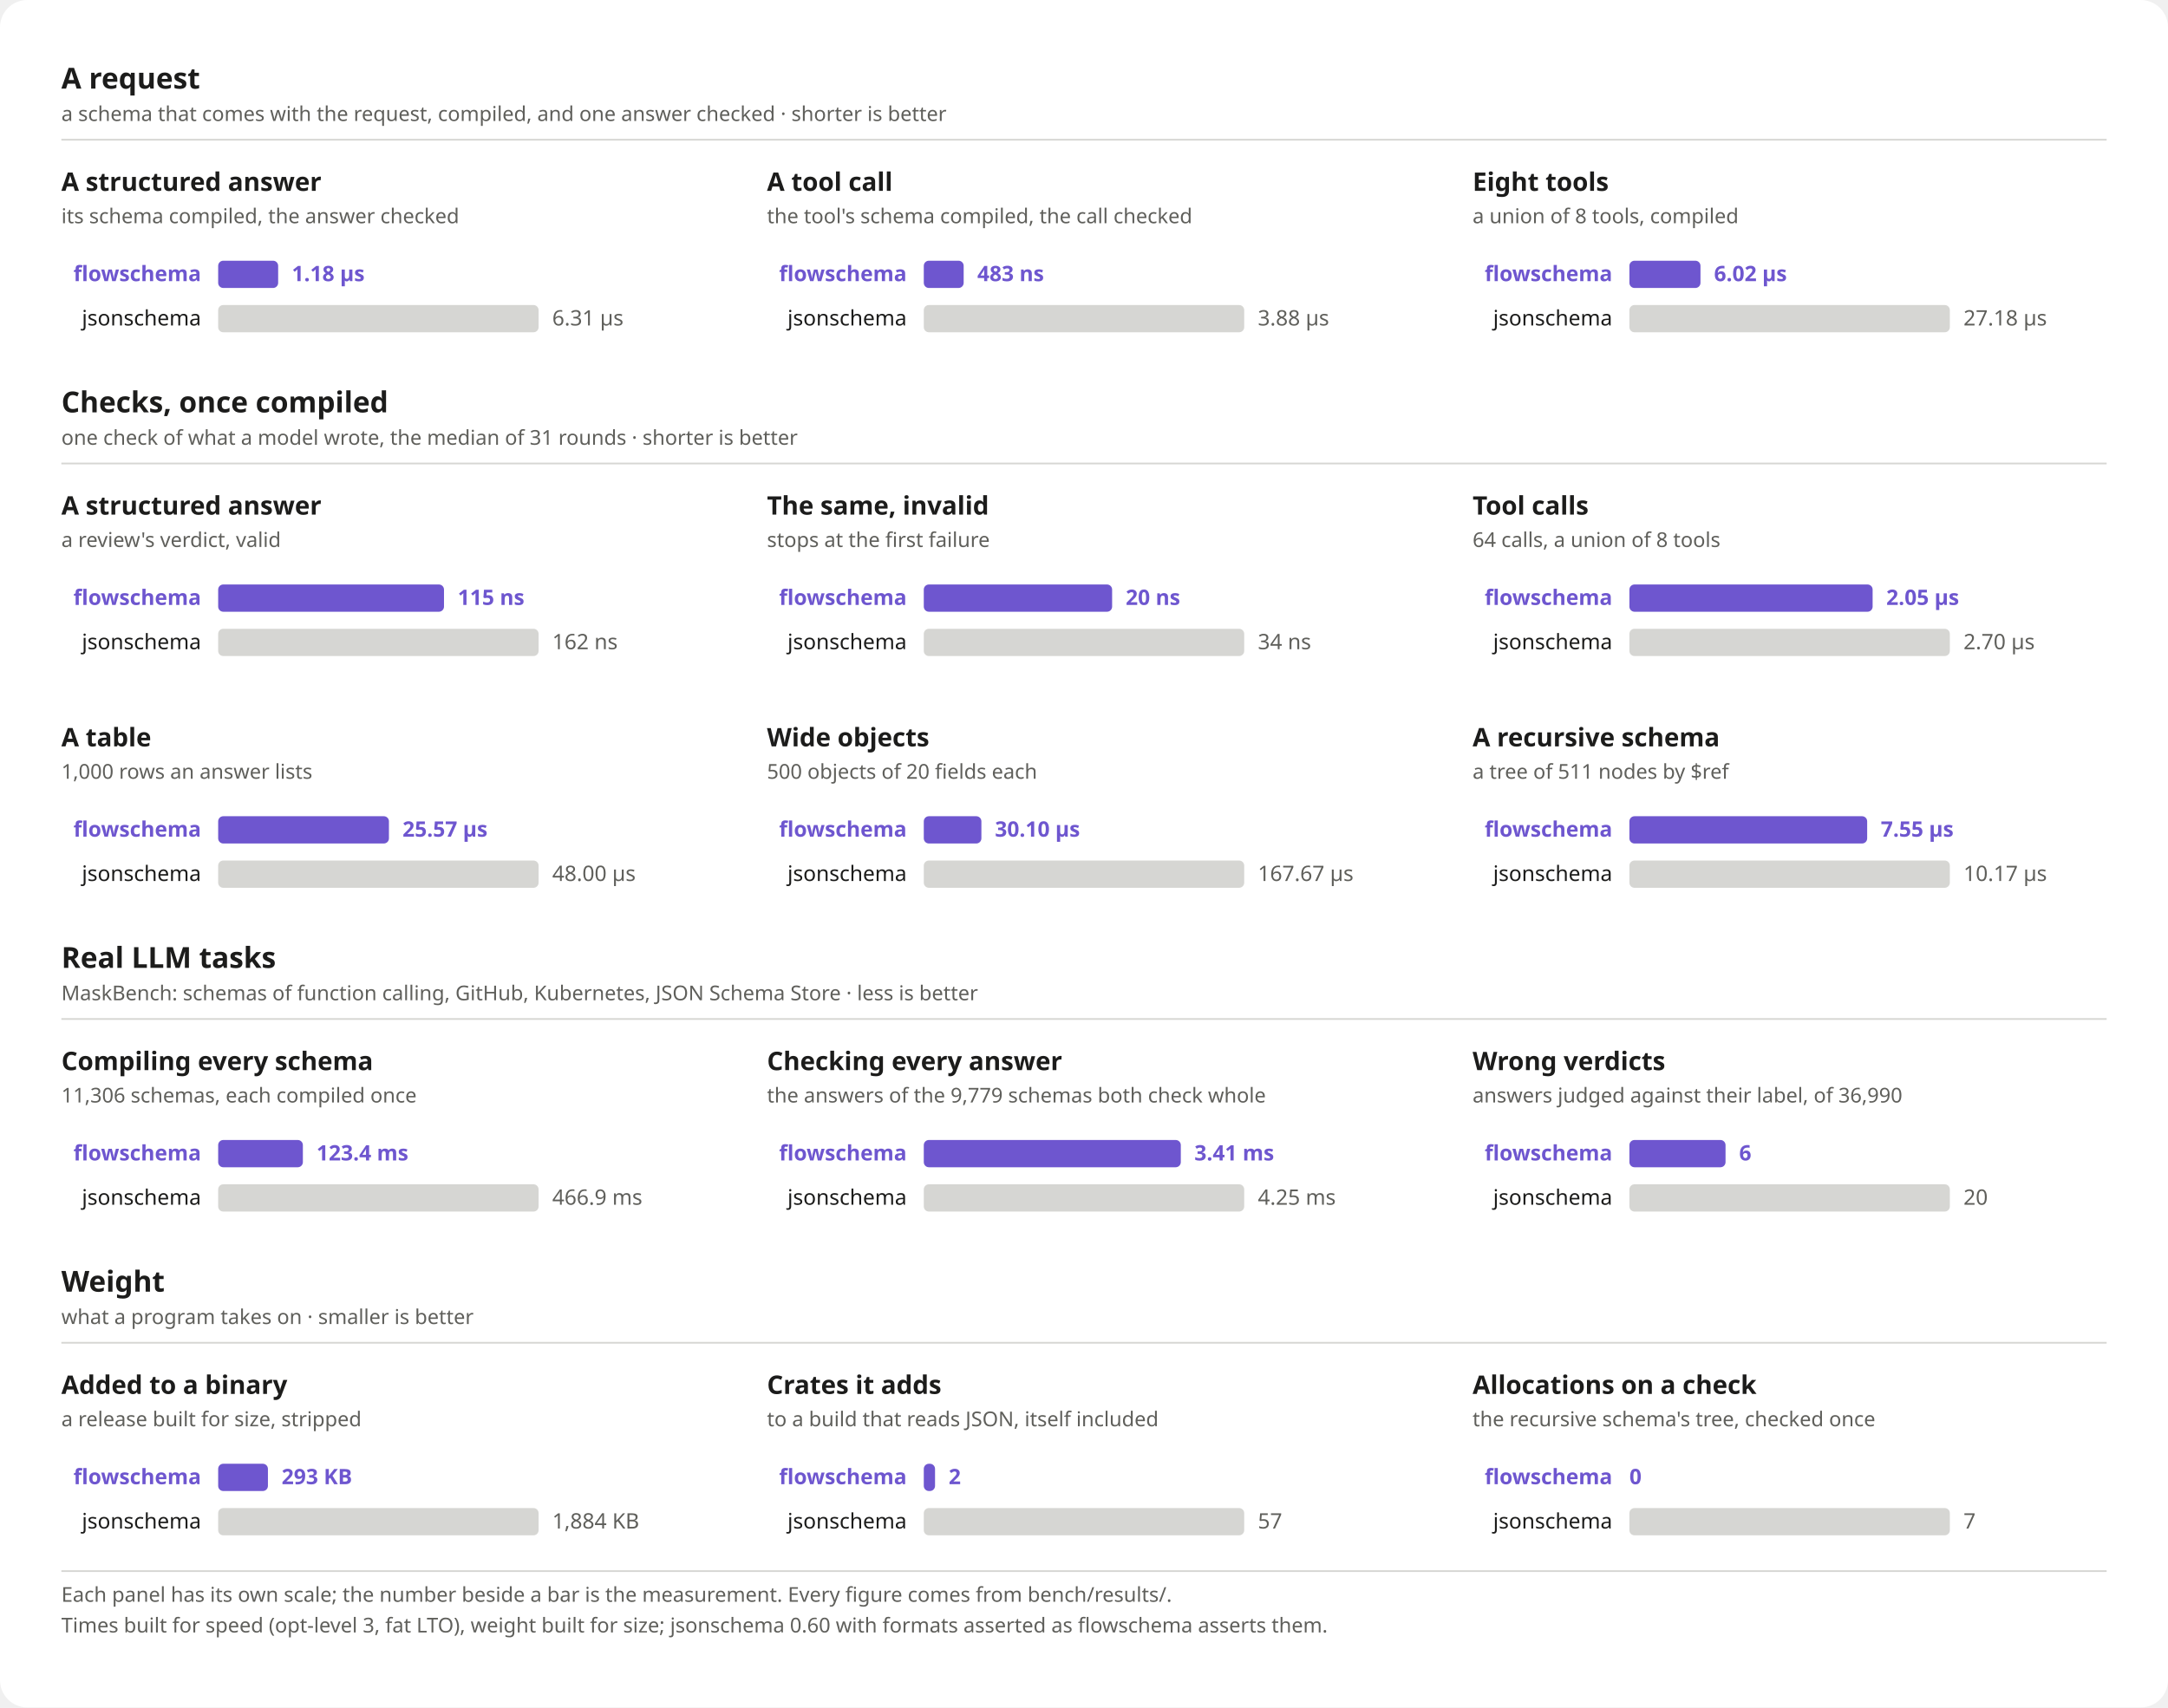
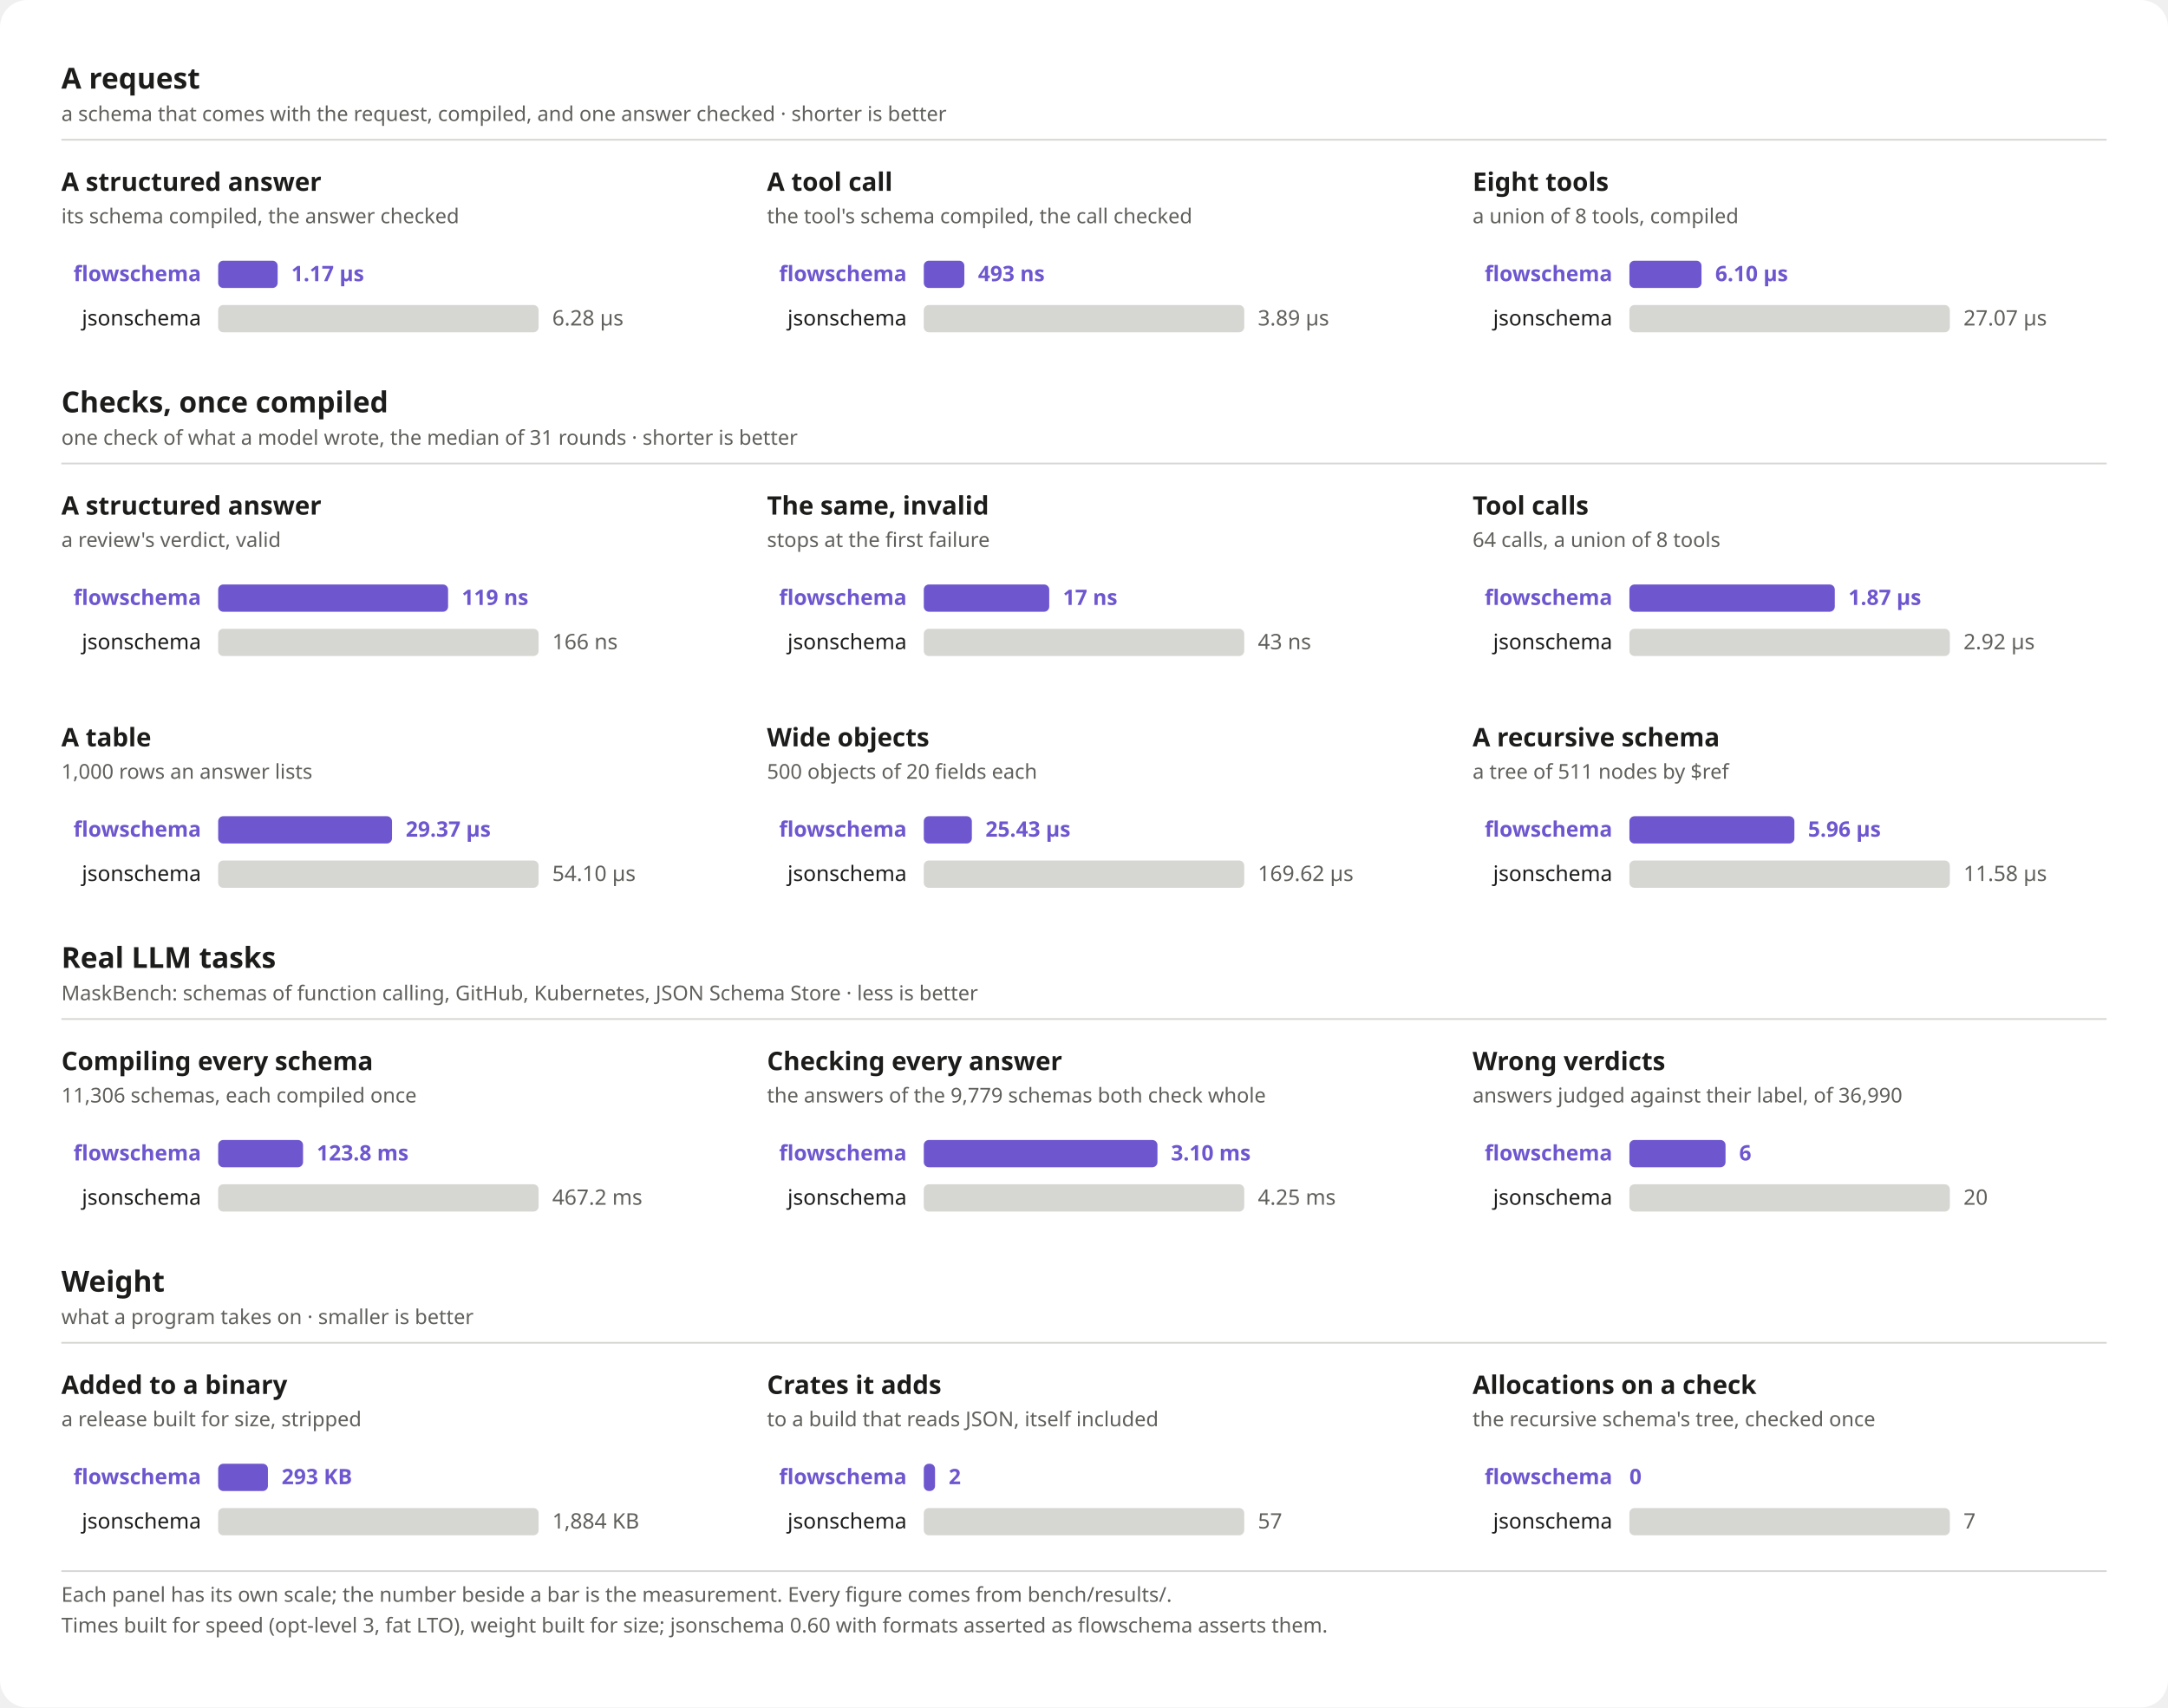
<svg xmlns="http://www.w3.org/2000/svg" width="1272" height="1002" viewBox="0 0 1272 1002">
  <defs>
    <style>
text { font-family: -apple-system, BlinkMacSystemFont, "Segoe UI", "Noto Sans", Helvetica, Arial, sans-serif; fill: #1c1c1b; }
.section { font-size: 17px; font-weight: 700; }
.title { font-size: 15px; font-weight: 600; }
.note { font-size: 12px; fill: #5f5f5b; }
.label, .value { font-size: 12.5px; }
.value { fill: #5f5f5b; font-variant-numeric: tabular-nums; }
.ours { font-size: 12.5px; font-weight: 600; fill: #6e56cf; font-variant-numeric: tabular-nums; }
</style>
  </defs>
  <rect width="1272" height="1002" rx="16" fill="#ffffff" />
  <g transform="translate(36 36)">
    <text x="0" y="16" class="section">A request</text>
    <text x="0" y="35" class="note">a schema that comes with the request, compiled, and one answer checked · shorter is better</text>
    <line x1="0" y1="46" x2="1200" y2="46" stroke="#d6d6d3" />
    <text x="0" y="76" class="title">A structured answer</text>
    <text x="0" y="95" class="note">its schema compiled, the answer checked</text>
    <text x="82" y="129" text-anchor="end" class="ours">flowschema</text>
-     <rect x="92" y="117" width="35.2" height="16" rx="3" fill="#6e56cf" />
-     <text x="135.211" y="129" class="ours">1.18 µs</text>
+     <rect x="92" y="117" width="34.9" height="16" rx="3" fill="#6e56cf" />
+     <text x="134.891" y="129" class="ours">1.17 µs</text>
    <text x="82" y="155" text-anchor="end" class="label">jsonschema</text>
    <rect x="92" y="143" width="188.0" height="16" rx="3" fill="#d6d6d3" />
-     <text x="288" y="155" class="value">6.31 µs</text>
+     <text x="288" y="155" class="value">6.28 µs</text>
    <text x="414" y="76" class="title">A tool call</text>
    <text x="414" y="95" class="note">the tool's schema compiled, the call checked</text>
    <text x="496" y="129" text-anchor="end" class="ours">flowschema</text>
-     <rect x="506" y="117" width="23.4" height="16" rx="3" fill="#6e56cf" />
-     <text x="537.396" y="129" class="ours">483 ns</text>
+     <rect x="506" y="117" width="23.8" height="16" rx="3" fill="#6e56cf" />
+     <text x="537.818" y="129" class="ours">493 ns</text>
    <text x="496" y="155" text-anchor="end" class="label">jsonschema</text>
    <rect x="506" y="143" width="188.0" height="16" rx="3" fill="#d6d6d3" />
-     <text x="702" y="155" class="value">3.88 µs</text>
+     <text x="702" y="155" class="value">3.89 µs</text>
    <text x="828" y="76" class="title">Eight tools</text>
    <text x="828" y="95" class="note">a union of 8 tools, compiled</text>
    <text x="910" y="129" text-anchor="end" class="ours">flowschema</text>
-     <rect x="920" y="117" width="41.7" height="16" rx="3" fill="#6e56cf" />
-     <text x="969.665" y="129" class="ours">6.02 µs</text>
+     <rect x="920" y="117" width="42.3" height="16" rx="3" fill="#6e56cf" />
+     <text x="970.337" y="129" class="ours">6.10 µs</text>
    <text x="910" y="155" text-anchor="end" class="label">jsonschema</text>
    <rect x="920" y="143" width="188.0" height="16" rx="3" fill="#d6d6d3" />
-     <text x="1116" y="155" class="value">27.18 µs</text>
+     <text x="1116" y="155" class="value">27.07 µs</text>
    <text x="0" y="206" class="section">Checks, once compiled</text>
    <text x="0" y="225" class="note">one check of what a model wrote, the median of 31 rounds · shorter is better</text>
    <line x1="0" y1="236" x2="1200" y2="236" stroke="#d6d6d3" />
    <text x="0" y="266" class="title">A structured answer</text>
    <text x="0" y="285" class="note">a review's verdict, valid</text>
    <text x="82" y="319" text-anchor="end" class="ours">flowschema</text>
-     <rect x="92" y="307" width="132.5" height="16" rx="3" fill="#6e56cf" />
-     <text x="232.547" y="319" class="ours">115 ns</text>
+     <rect x="92" y="307" width="134.9" height="16" rx="3" fill="#6e56cf" />
+     <text x="234.908" y="319" class="ours">119 ns</text>
    <text x="82" y="345" text-anchor="end" class="label">jsonschema</text>
    <rect x="92" y="333" width="188.0" height="16" rx="3" fill="#d6d6d3" />
-     <text x="288" y="345" class="value">162 ns</text>
+     <text x="288" y="345" class="value">166 ns</text>
    <text x="414" y="266" class="title">The same, invalid</text>
    <text x="414" y="285" class="note">stops at the first failure</text>
    <text x="496" y="319" text-anchor="end" class="ours">flowschema</text>
-     <rect x="506" y="307" width="110.5" height="16" rx="3" fill="#6e56cf" />
-     <text x="624.471" y="319" class="ours">20 ns</text>
+     <rect x="506" y="307" width="73.6" height="16" rx="3" fill="#6e56cf" />
+     <text x="587.63" y="319" class="ours">17 ns</text>
    <text x="496" y="345" text-anchor="end" class="label">jsonschema</text>
    <rect x="506" y="333" width="188.0" height="16" rx="3" fill="#d6d6d3" />
-     <text x="702" y="345" class="value">34 ns</text>
+     <text x="702" y="345" class="value">43 ns</text>
    <text x="828" y="266" class="title">Tool calls</text>
    <text x="828" y="285" class="note">64 calls, a union of 8 tools</text>
    <text x="910" y="319" text-anchor="end" class="ours">flowschema</text>
-     <rect x="920" y="307" width="142.7" height="16" rx="3" fill="#6e56cf" />
-     <text x="1070.701" y="319" class="ours">2.05 µs</text>
+     <rect x="920" y="307" width="120.5" height="16" rx="3" fill="#6e56cf" />
+     <text x="1048.467" y="319" class="ours">1.87 µs</text>
    <text x="910" y="345" text-anchor="end" class="label">jsonschema</text>
    <rect x="920" y="333" width="188.0" height="16" rx="3" fill="#d6d6d3" />
-     <text x="1116" y="345" class="value">2.70 µs</text>
+     <text x="1116" y="345" class="value">2.92 µs</text>
    <text x="0" y="402" class="title">A table</text>
    <text x="0" y="421" class="note">1,000 rows an answer lists</text>
    <text x="82" y="455" text-anchor="end" class="ours">flowschema</text>
-     <rect x="92" y="443" width="100.2" height="16" rx="3" fill="#6e56cf" />
-     <text x="200.161" y="455" class="ours">25.57 µs</text>
+     <rect x="92" y="443" width="102.0" height="16" rx="3" fill="#6e56cf" />
+     <text x="202.047" y="455" class="ours">29.37 µs</text>
    <text x="82" y="481" text-anchor="end" class="label">jsonschema</text>
    <rect x="92" y="469" width="188.0" height="16" rx="3" fill="#d6d6d3" />
-     <text x="288" y="481" class="value">48.00 µs</text>
+     <text x="288" y="481" class="value">54.10 µs</text>
    <text x="414" y="402" class="title">Wide objects</text>
    <text x="414" y="421" class="note">500 objects of 20 fields each</text>
    <text x="496" y="455" text-anchor="end" class="ours">flowschema</text>
-     <rect x="506" y="443" width="33.8" height="16" rx="3" fill="#6e56cf" />
-     <text x="547.752" y="455" class="ours">30.10 µs</text>
+     <rect x="506" y="443" width="28.2" height="16" rx="3" fill="#6e56cf" />
+     <text x="542.19" y="455" class="ours">25.43 µs</text>
    <text x="496" y="481" text-anchor="end" class="label">jsonschema</text>
    <rect x="506" y="469" width="188.0" height="16" rx="3" fill="#d6d6d3" />
-     <text x="702" y="481" class="value">167.67 µs</text>
+     <text x="702" y="481" class="value">169.62 µs</text>
    <text x="828" y="402" class="title">A recursive schema</text>
    <text x="828" y="421" class="note">a tree of 511 nodes by $ref</text>
    <text x="910" y="455" text-anchor="end" class="ours">flowschema</text>
-     <rect x="920" y="443" width="139.5" height="16" rx="3" fill="#6e56cf" />
-     <text x="1067.481" y="455" class="ours">7.55 µs</text>
+     <rect x="920" y="443" width="96.8" height="16" rx="3" fill="#6e56cf" />
+     <text x="1024.786" y="455" class="ours">5.96 µs</text>
    <text x="910" y="481" text-anchor="end" class="label">jsonschema</text>
    <rect x="920" y="469" width="188.0" height="16" rx="3" fill="#d6d6d3" />
-     <text x="1116" y="481" class="value">10.17 µs</text>
+     <text x="1116" y="481" class="value">11.58 µs</text>
    <text x="0" y="532" class="section">Real LLM tasks</text>
    <text x="0" y="551" class="note">MaskBench: schemas of function calling, GitHub, Kubernetes, JSON Schema Store · less is better</text>
    <line x1="0" y1="562" x2="1200" y2="562" stroke="#d6d6d3" />
    <text x="0" y="592" class="title">Compiling every schema</text>
    <text x="0" y="611" class="note">11,306 schemas, each compiled once</text>
    <text x="82" y="645" text-anchor="end" class="ours">flowschema</text>
-     <rect x="92" y="633" width="49.7" height="16" rx="3" fill="#6e56cf" />
-     <text x="149.693" y="645" class="ours">123.4 ms</text>
+     <rect x="92" y="633" width="49.8" height="16" rx="3" fill="#6e56cf" />
+     <text x="149.808" y="645" class="ours">123.8 ms</text>
    <text x="82" y="671" text-anchor="end" class="label">jsonschema</text>
    <rect x="92" y="659" width="188.0" height="16" rx="3" fill="#d6d6d3" />
-     <text x="288" y="671" class="value">466.9 ms</text>
+     <text x="288" y="671" class="value">467.2 ms</text>
    <text x="414" y="592" class="title">Checking every answer</text>
    <text x="414" y="611" class="note">the answers of the 9,779 schemas both check whole</text>
    <text x="496" y="645" text-anchor="end" class="ours">flowschema</text>
-     <rect x="506" y="633" width="150.8" height="16" rx="3" fill="#6e56cf" />
-     <text x="664.779" y="645" class="ours">3.41 ms</text>
+     <rect x="506" y="633" width="137.1" height="16" rx="3" fill="#6e56cf" />
+     <text x="651.053" y="645" class="ours">3.10 ms</text>
    <text x="496" y="671" text-anchor="end" class="label">jsonschema</text>
    <rect x="506" y="659" width="188.0" height="16" rx="3" fill="#d6d6d3" />
    <text x="702" y="671" class="value">4.25 ms</text>
    <text x="828" y="592" class="title">Wrong verdicts</text>
    <text x="828" y="611" class="note">answers judged against their label, of 36,990</text>
    <text x="910" y="645" text-anchor="end" class="ours">flowschema</text>
    <rect x="920" y="633" width="56.4" height="16" rx="3" fill="#6e56cf" />
    <text x="984.4" y="645" class="ours">6</text>
    <text x="910" y="671" text-anchor="end" class="label">jsonschema</text>
    <rect x="920" y="659" width="188.0" height="16" rx="3" fill="#d6d6d3" />
    <text x="1116" y="671" class="value">20</text>
    <text x="0" y="722" class="section">Weight</text>
    <text x="0" y="741" class="note">what a program takes on · smaller is better</text>
    <line x1="0" y1="752" x2="1200" y2="752" stroke="#d6d6d3" />
    <text x="0" y="782" class="title">Added to a binary</text>
    <text x="0" y="801" class="note">a release built for size, stripped</text>
    <text x="82" y="835" text-anchor="end" class="ours">flowschema</text>
    <rect x="92" y="823" width="29.2" height="16" rx="3" fill="#6e56cf" />
-     <text x="129.225" y="835" class="ours">293 KB</text>
+     <text x="129.227" y="835" class="ours">293 KB</text>
    <text x="82" y="861" text-anchor="end" class="label">jsonschema</text>
    <rect x="92" y="849" width="188.0" height="16" rx="3" fill="#d6d6d3" />
    <text x="288" y="861" class="value">1,884 KB</text>
    <text x="414" y="782" class="title">Crates it adds</text>
    <text x="414" y="801" class="note">to a build that reads JSON, itself included</text>
    <text x="496" y="835" text-anchor="end" class="ours">flowschema</text>
    <rect x="506" y="823" width="6.6" height="16" rx="3" fill="#6e56cf" />
    <text x="520.596" y="835" class="ours">2</text>
    <text x="496" y="861" text-anchor="end" class="label">jsonschema</text>
    <rect x="506" y="849" width="188.0" height="16" rx="3" fill="#d6d6d3" />
    <text x="702" y="861" class="value">57</text>
    <text x="828" y="782" class="title">Allocations on a check</text>
    <text x="828" y="801" class="note">the recursive schema's tree, checked once</text>
    <text x="910" y="835" text-anchor="end" class="ours">flowschema</text>
    <text x="920" y="835" class="ours">0</text>
    <text x="910" y="861" text-anchor="end" class="label">jsonschema</text>
    <rect x="920" y="849" width="188.0" height="16" rx="3" fill="#d6d6d3" />
    <text x="1116" y="861" class="value">7</text>
    <line x1="0" y1="886" x2="1200" y2="886" stroke="#d6d6d3" />
    <text x="0" y="904" class="note">Each panel has its own scale; the number beside a bar is the measurement. Every figure comes from bench/results/.</text>
    <text x="0" y="922" class="note">Times built for speed (opt-level 3, fat LTO), weight built for size; jsonschema 0.60 with formats asserted as flowschema asserts them.</text>
  </g>
</svg>
